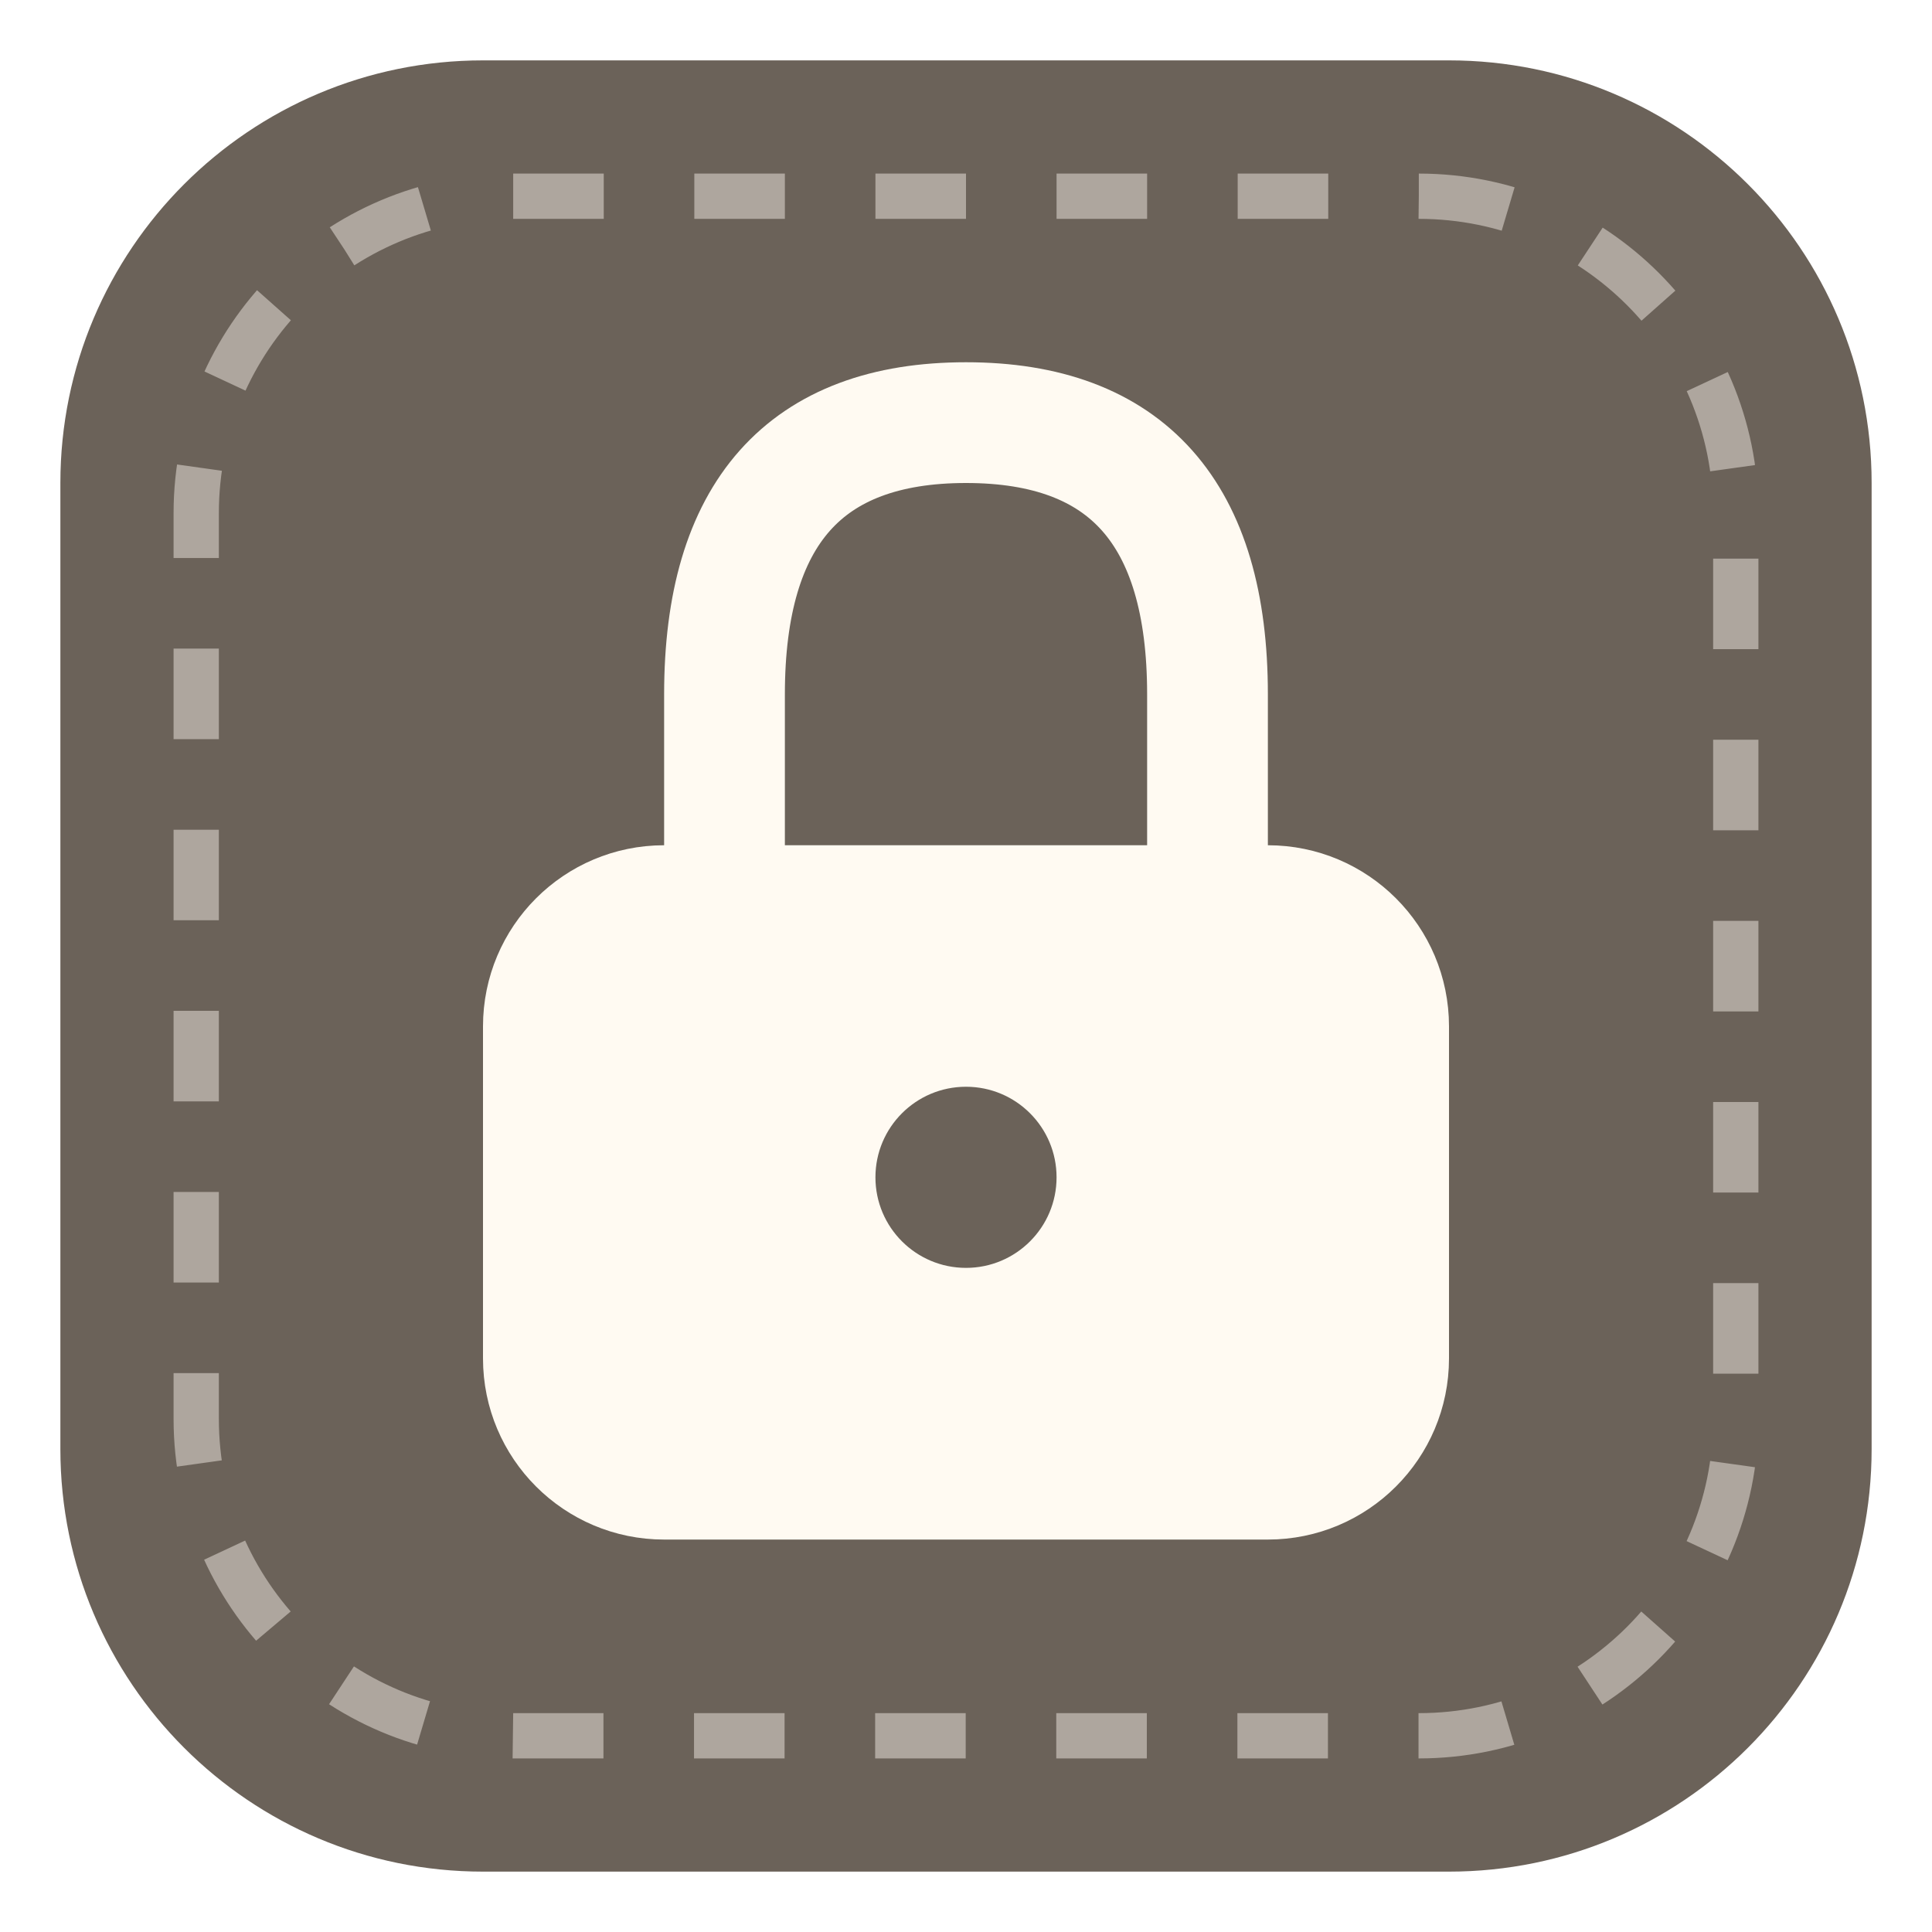
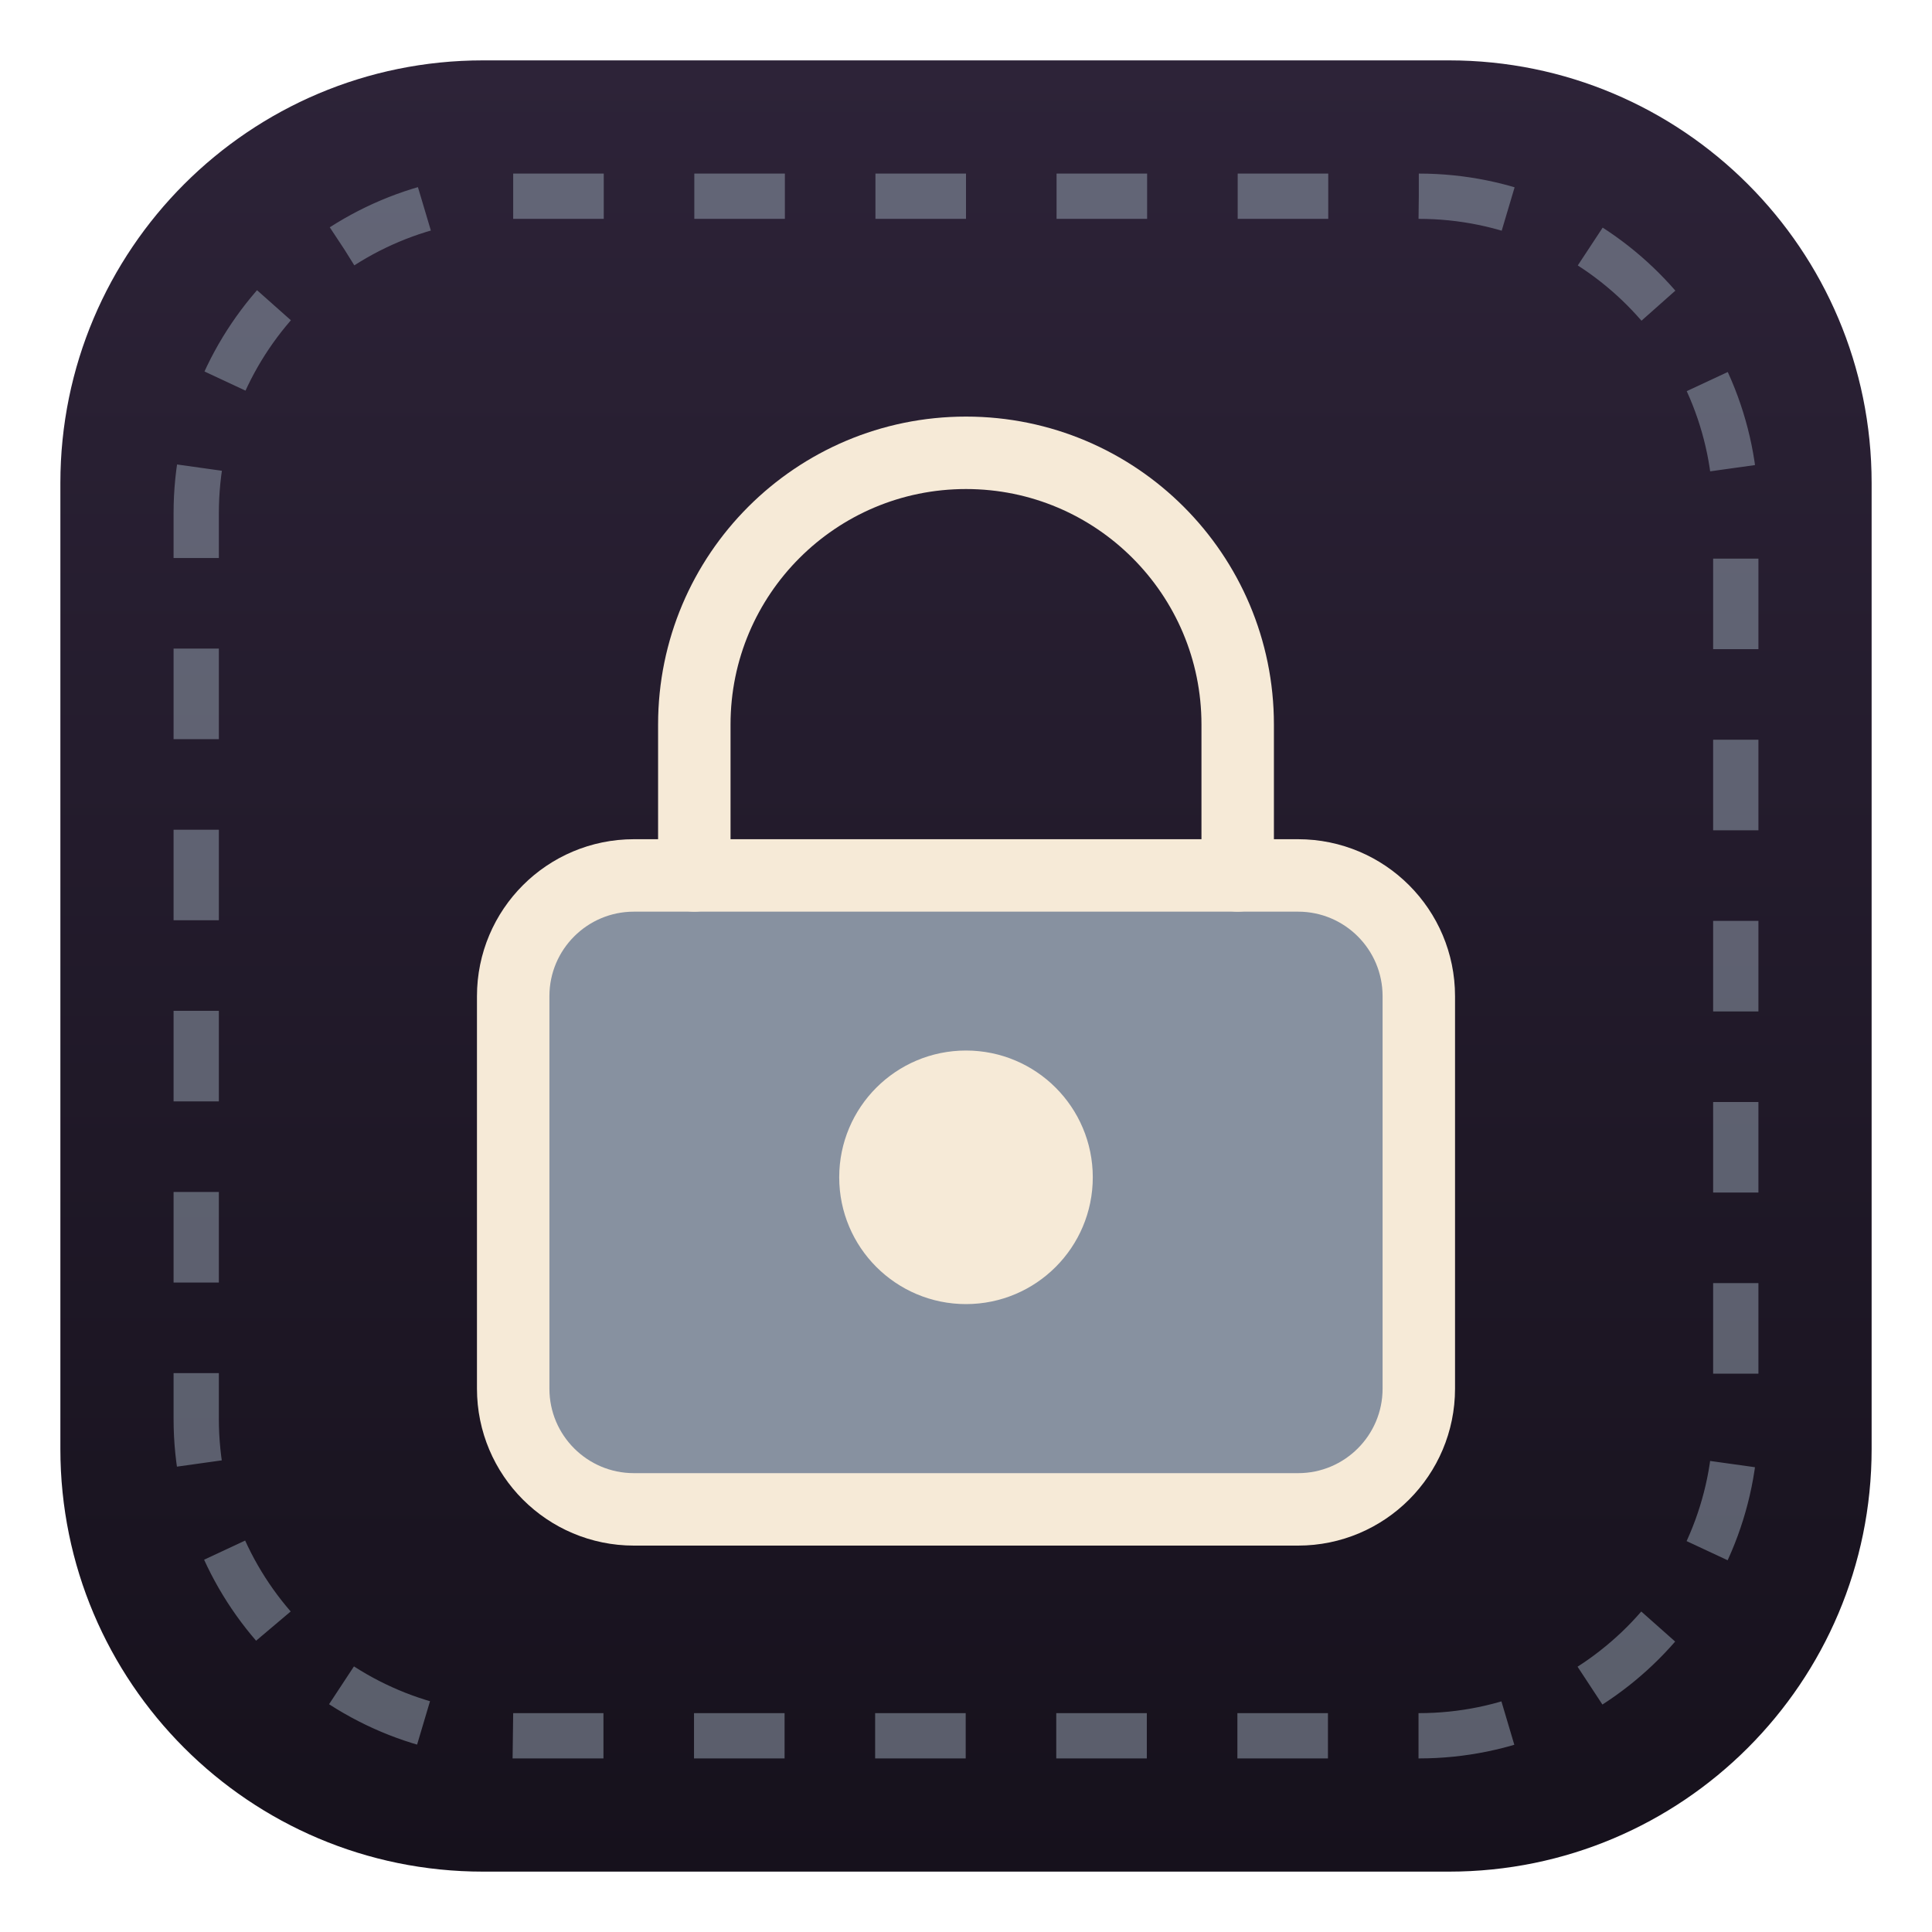
<svg xmlns="http://www.w3.org/2000/svg" viewBox="0 0 64 64" width="64" height="64" role="img">
-   <rect x="2" y="2" width="60" height="60" rx="14" fill="#6b6259" />
-   <rect x="6.5" y="6.5" width="51" height="51" rx="10.5" fill="none" stroke="#fffaf2" stroke-opacity=".45" stroke-width="1.5" stroke-dasharray="3 3" />
-   <g fill="#fffaf2" stroke="#fffaf2" stroke-width="2" stroke-linejoin="round" stroke-linecap="round">
-     <rect x="17" y="29" width="30" height="21" rx="5" />
-     <path d="M24 29v-6q0-9 8-9t8 9v6" fill="none" stroke-width="4" />
-     <circle cx="32" cy="39" r="3" fill="#6b6259" stroke="none" />
+   <defs>
+     <linearGradient id="t" x1="0" y1="0" x2="0" y2="1">
+       <stop offset="0" stop-color="#2d2338" />
+       <stop offset="1" stop-color="#16111c" />
+     </linearGradient>
+   </defs>
+   <rect x="2" y="2" width="60" height="60" rx="14" fill="url(#t)" />
+   <rect x="6.5" y="6.5" width="51" height="51" rx="10.5" fill="none" stroke="#8791a0" stroke-opacity=".6" stroke-width="1.5" stroke-dasharray="3 3" />
+   <g fill="none" stroke="#f6ead7" stroke-width="2.4" stroke-linejoin="round" stroke-linecap="round">
+     <rect x="17" y="29" width="30" height="21" rx="4" fill="#8791a0" />
+     <path d="M23 29v-5a9 9 0 0118 0v5" />
+     <circle cx="32" cy="39" r="3" fill="#f6ead7" />
  </g>
</svg>
